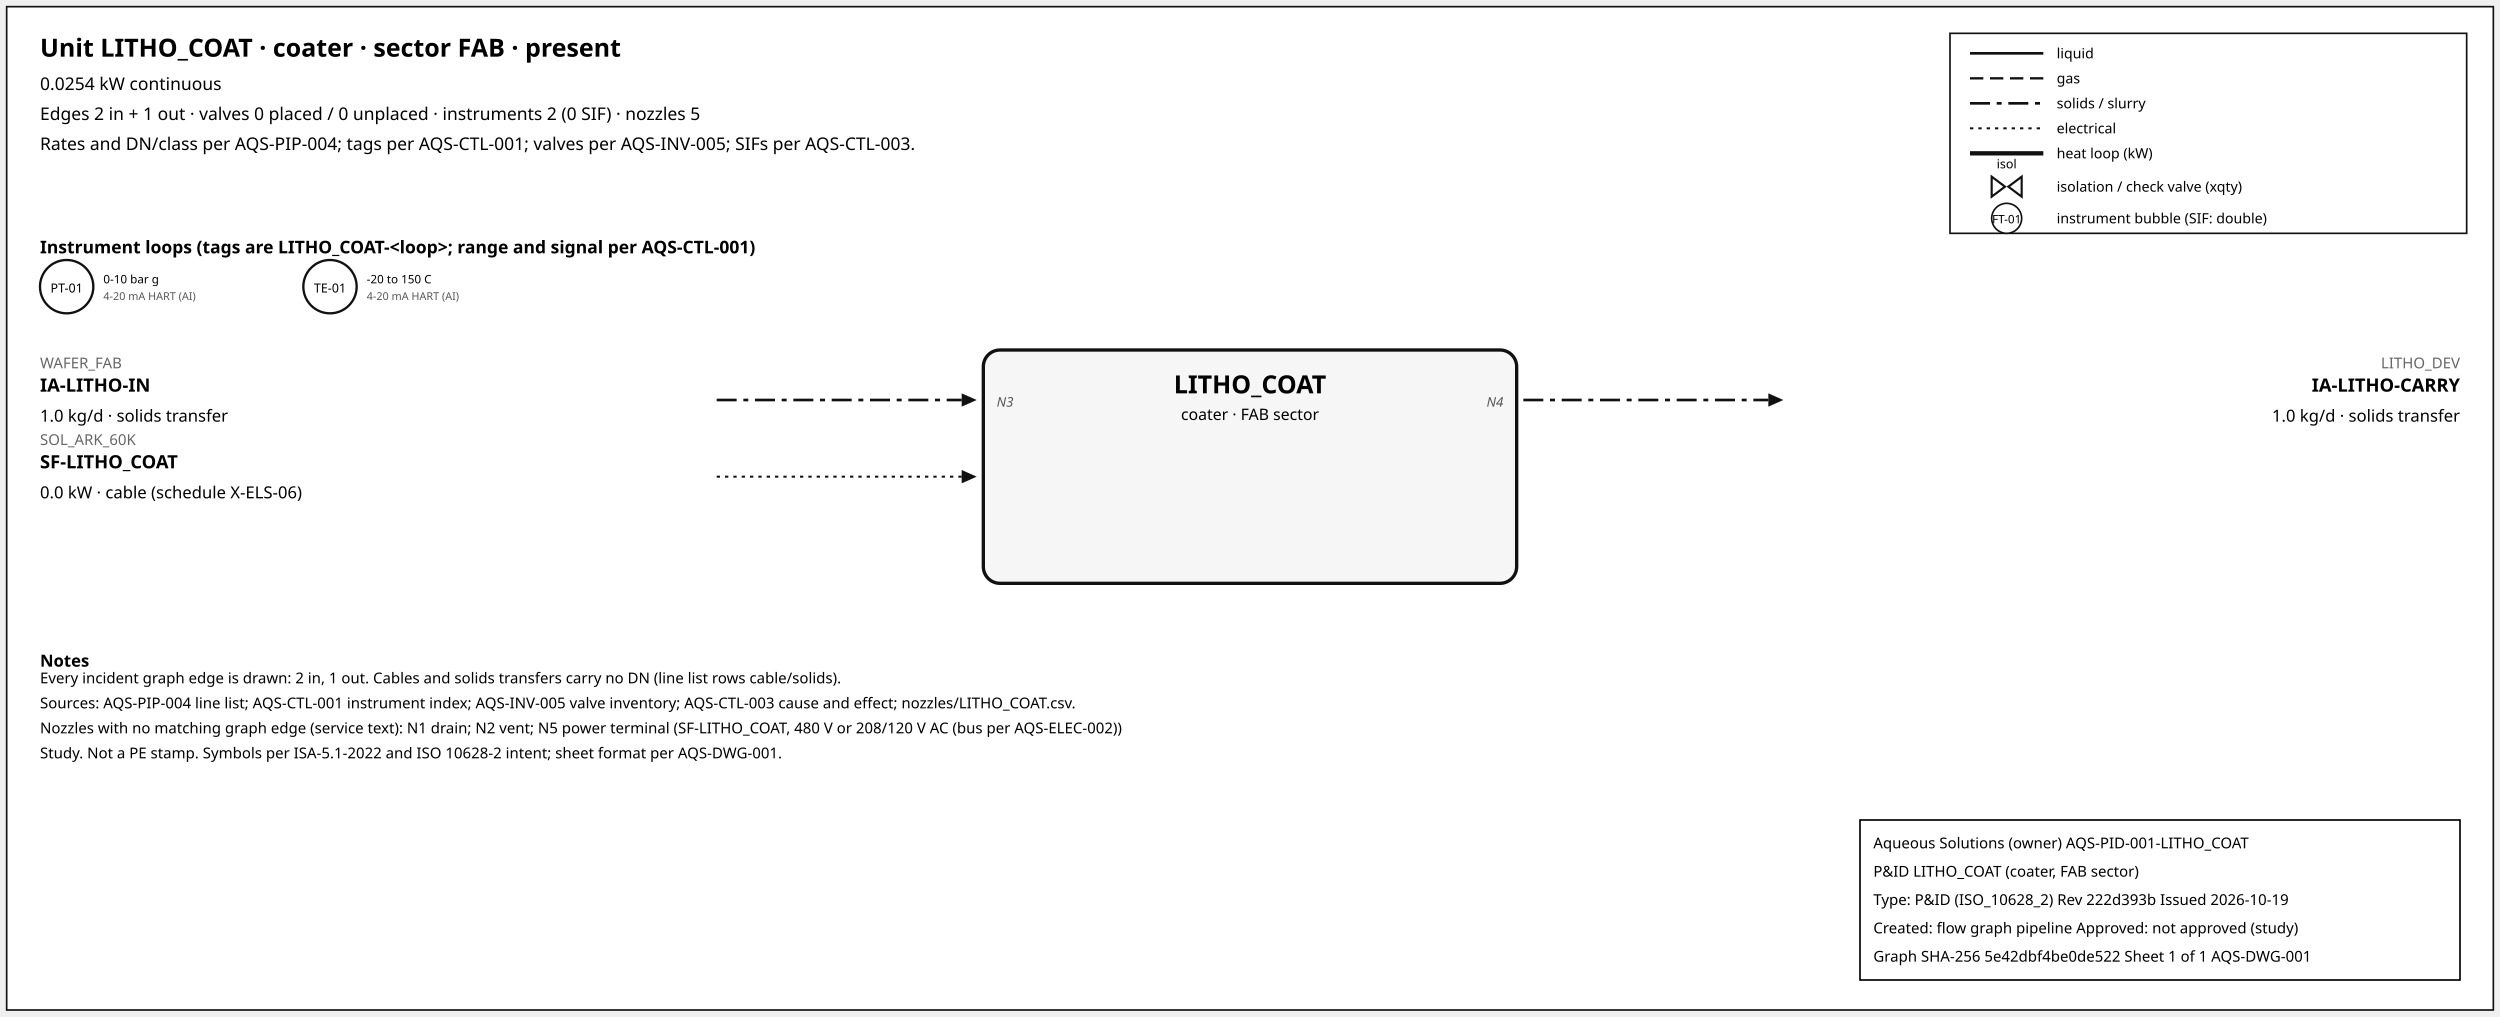
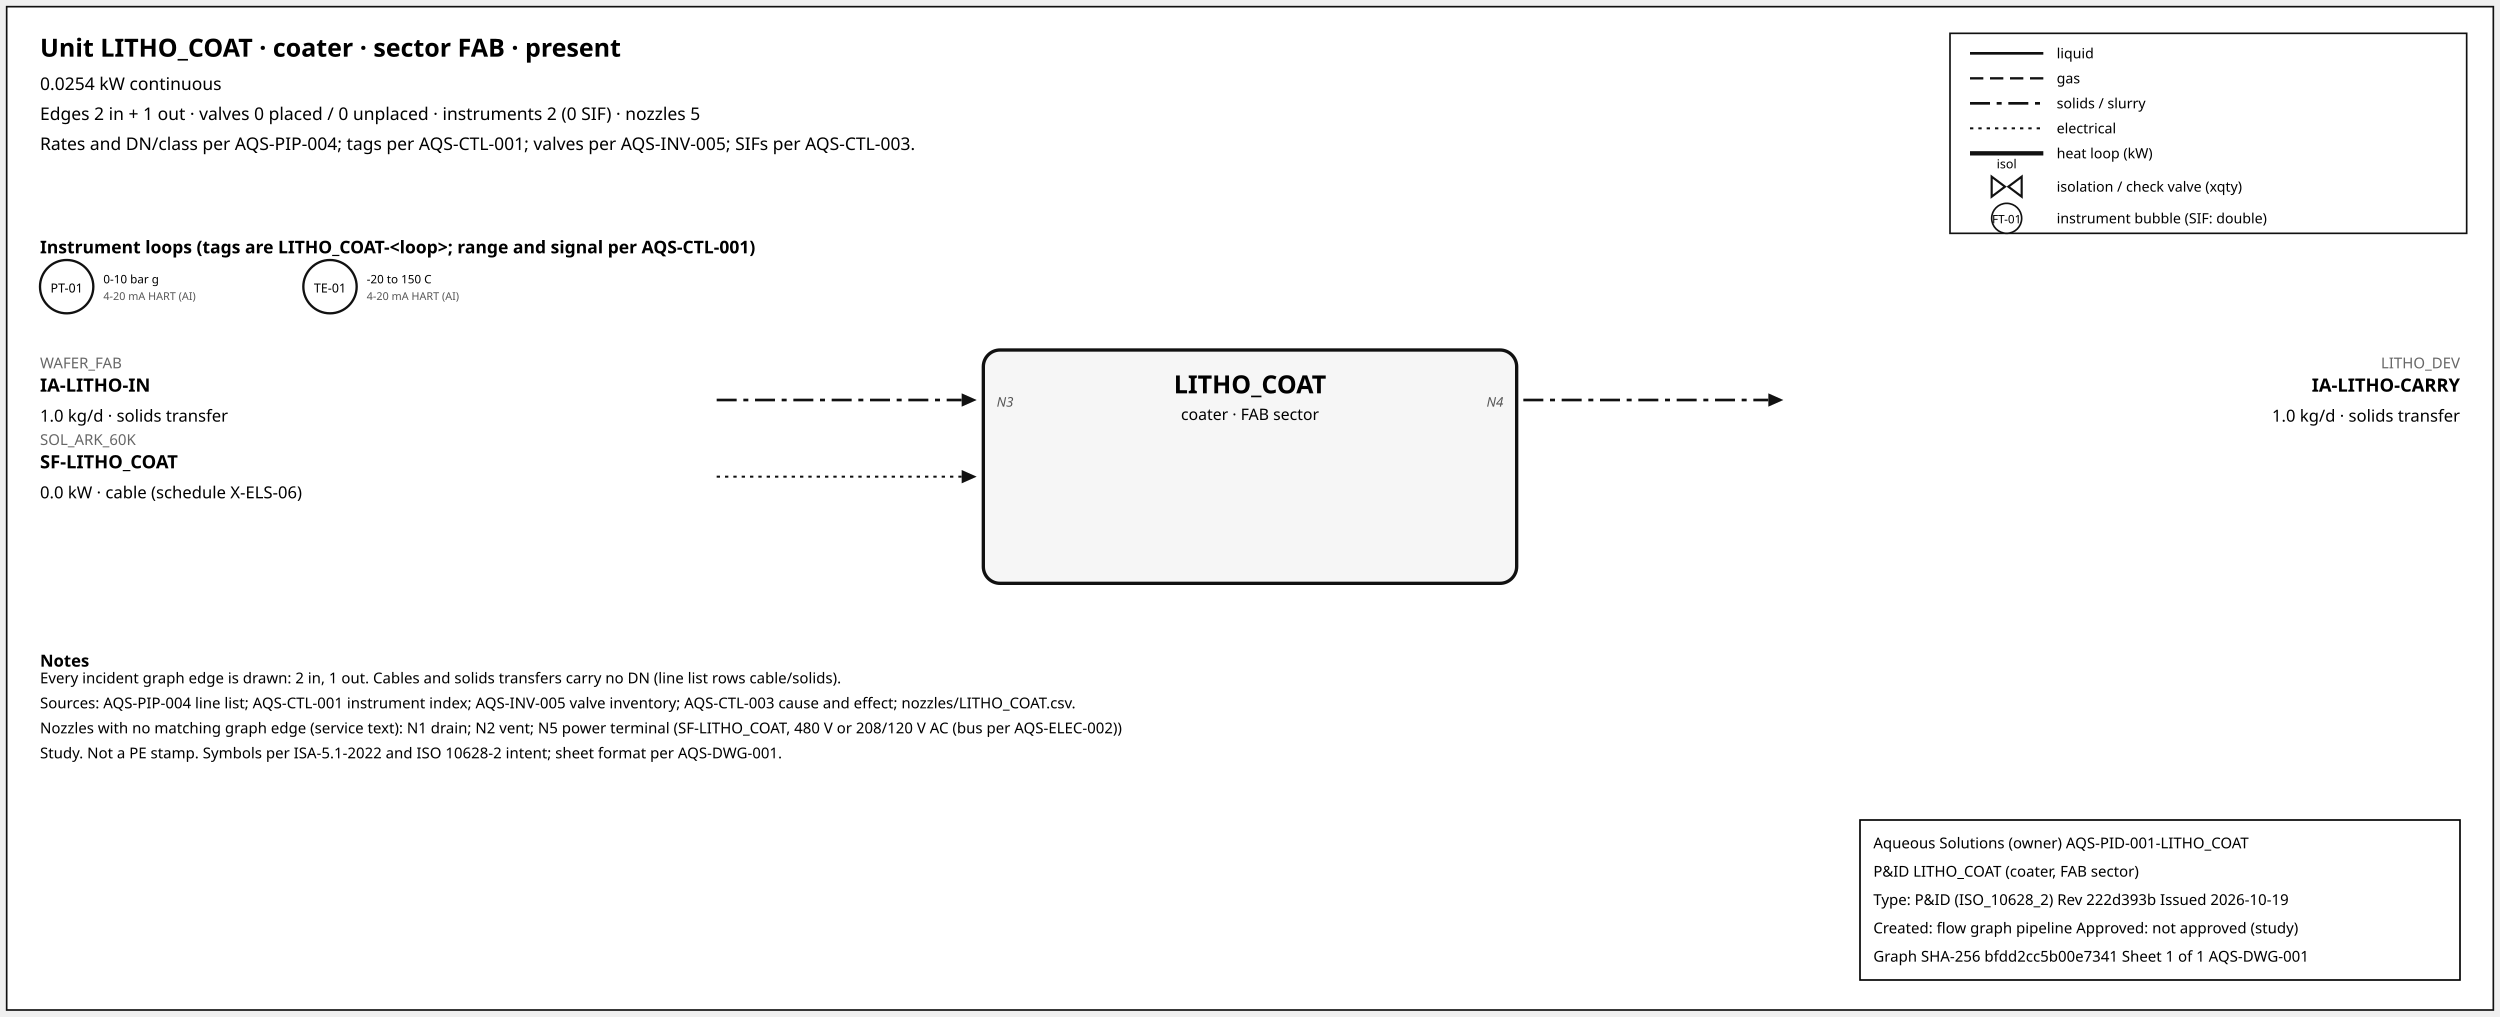
<svg xmlns="http://www.w3.org/2000/svg" width="1500" height="610" font-family="sans-serif">
  <rect x="4" y="4" width="1492" height="602" fill="white" stroke="#111" />
  <text x="24" y="34" font-size="15" font-weight="600">Unit LITHO_COAT · coater · sector FAB · present</text>
  <text x="24" y="54" font-size="10.5">0.0254 kW continuous</text>
  <text x="24" y="72" font-size="10.5">Edges 2 in + 1 out · valves 0 placed / 0 unplaced · instruments 2 (0 SIF) · nozzles 5</text>
  <text x="24" y="90" font-size="10.5">Rates and DN/class per AQS-PIP-004; tags per AQS-CTL-001; valves per AQS-INV-005; SIFs per AQS-CTL-003.</text>
  <rect x="1170" y="20" width="310" height="120" fill="white" stroke="#111" />
  <line x1="1182" y1="32" x2="1226" y2="32" stroke="#111" stroke-width="1.6" />
  <text x="1234" y="35" font-size="8.5">liquid</text>
  <line x1="1182" y1="47" x2="1226" y2="47" stroke="#111" stroke-width="1.4" stroke-dasharray="8,4" />
  <text x="1234" y="50" font-size="8.5">gas</text>
  <line x1="1182" y1="62" x2="1226" y2="62" stroke="#111" stroke-width="1.6" stroke-dasharray="12,4,3,4" />
  <text x="1234" y="65" font-size="8.5">solids / slurry</text>
  <line x1="1182" y1="77" x2="1226" y2="77" stroke="#111" stroke-width="1.2" stroke-dasharray="2,3" />
  <text x="1234" y="80" font-size="8.5">electrical</text>
  <line x1="1182" y1="92" x2="1226" y2="92" stroke="#111" stroke-width="2.6" />
  <text x="1234" y="95" font-size="8.5">heat loop (kW)</text>
  <path d="M 1195.0,106 L 1203.0,112 L 1195.0,118 Z M 1213.0,106 L 1205.0,112 L 1213.0,118 Z" fill="white" stroke="#111" stroke-width="1.3" />
  <text x="1204.0" y="101.0" font-size="7.5" text-anchor="middle">isol</text>
  <text x="1234" y="115" font-size="8.5">isolation / check valve (xqty)</text>
  <circle cx="1204" cy="131" r="9" fill="white" stroke="#111" />
  <text x="1204" y="134" font-size="7" text-anchor="middle">FT-01</text>
  <text x="1234" y="134" font-size="8.5">instrument bubble (SIF: double)</text>
  <text x="24" y="152" font-size="10.5" font-weight="600">Instrument loops (tags are LITHO_COAT-&lt;loop&gt;; range and signal per AQS-CTL-001)</text>
  <circle cx="40" cy="172" r="16" fill="white" stroke="#111" stroke-width="1.4" />
  <text x="40" y="175.5" font-size="7.5" text-anchor="middle">PT-01</text>
  <text x="62" y="170" font-size="7">0-10 bar g</text>
  <text x="62" y="180" font-size="6.5" fill="#555">4-20 mA HART (AI)</text>
  <circle cx="198" cy="172" r="16" fill="white" stroke="#111" stroke-width="1.4" />
  <text x="198" y="175.5" font-size="7.5" text-anchor="middle">TE-01</text>
  <text x="220" y="170" font-size="7">-20 to 150 C</text>
  <text x="220" y="180" font-size="6.5" fill="#555">4-20 mA HART (AI)</text>
  <rect x="590" y="210" width="320" height="140" rx="10" fill="#f6f6f6" stroke="#111" stroke-width="2" />
  <text x="750.0" y="236" font-size="15" font-weight="700" text-anchor="middle">LITHO_COAT</text>
  <text x="750.0" y="252" font-size="9.5" text-anchor="middle">coater · FAB sector</text>
  <line x1="430" y1="240" x2="577" y2="240" stroke="#111" stroke-width="1.6" stroke-dasharray="12,4,3,4" class="edge-in" />
  <polygon points="586,240 577,236 577,244" fill="#111" />
  <text x="24" y="221" font-size="9" fill="#666" text-anchor="start">WAFER_FAB</text>
  <text x="24" y="235" font-size="11" font-weight="600" text-anchor="start">IA-LITHO-IN</text>
  <text x="24" y="253" font-size="10" text-anchor="start">1.0 kg/d · solids transfer</text>
  <text x="598" y="244" font-size="8" font-style="italic" fill="#555" text-anchor="start">N3</text>
  <line x1="430" y1="286" x2="577" y2="286" stroke="#111" stroke-width="1.2" stroke-dasharray="2,3" class="edge-in" />
  <polygon points="586,286 577,282 577,290" fill="#111" />
  <text x="24" y="267" font-size="9" fill="#666" text-anchor="start">SOL_ARK_60K</text>
  <text x="24" y="281" font-size="11" font-weight="600" text-anchor="start">SF-LITHO_COAT</text>
  <text x="24" y="299" font-size="10" text-anchor="start">0.0 kW · cable (schedule X-ELS-06)</text>
  <line x1="914" y1="240" x2="1061" y2="240" stroke="#111" stroke-width="1.6" stroke-dasharray="12,4,3,4" class="edge-out" />
  <polygon points="1070,240 1061,236 1061,244" fill="#111" />
  <text x="1476" y="221" font-size="9" fill="#666" text-anchor="end">LITHO_DEV</text>
  <text x="1476" y="235" font-size="11" font-weight="600" text-anchor="end">IA-LITHO-CARRY</text>
  <text x="1476" y="253" font-size="10" text-anchor="end">1.0 kg/d · solids transfer</text>
  <text x="902" y="244" font-size="8" font-style="italic" fill="#555" text-anchor="end">N4</text>
  <text x="24" y="400" font-size="10" font-weight="600">Notes</text>
  <text x="24" y="410" font-size="9">Every incident graph edge is drawn: 2 in, 1 out. Cables and solids transfers carry no DN (line list rows cable/solids).</text>
  <text x="24" y="425" font-size="9">Sources: AQS-PIP-004 line list; AQS-CTL-001 instrument index; AQS-INV-005 valve inventory; AQS-CTL-003 cause and effect; nozzles/LITHO_COAT.csv.</text>
  <text x="24" y="440" font-size="9">Nozzles with no matching graph edge (service text): N1 drain; N2 vent; N5 power terminal (SF-LITHO_COAT, 480 V or 208/120 V AC (bus per AQS-ELEC-002))</text>
  <text x="24" y="455" font-size="9">Study. Not a PE stamp. Symbols per ISA-5.1-2022 and ISO 10628-2 intent; sheet format per AQS-DWG-001.</text>
  <g id="aqs-title-block">
    <rect x="1116" y="492" width="360" height="96" fill="white" stroke="black" stroke-width="1" />
    <text x="1124" y="509" font-size="9">Aqueous Solutions (owner)   AQS-PID-001-LITHO_COAT</text>
    <text x="1124" y="526" font-size="9">P&amp;ID LITHO_COAT (coater, FAB sector)</text>
    <text x="1124" y="543" font-size="9">Type: P&amp;ID (ISO_10628_2)   Rev 222d393b   Issued 2026-10-19</text>
    <text x="1124" y="560" font-size="9">Created: flow graph pipeline   Approved: not approved (study)</text>
-     <text x="1124" y="577" font-size="9">Graph SHA-256 5e42dbf4be0de522   Sheet 1 of 1   AQS-DWG-001</text>
+     <text x="1124" y="577" font-size="9">Graph SHA-256 bfdd2cc5b00e7341   Sheet 1 of 1   AQS-DWG-001</text>
  </g>
</svg>
